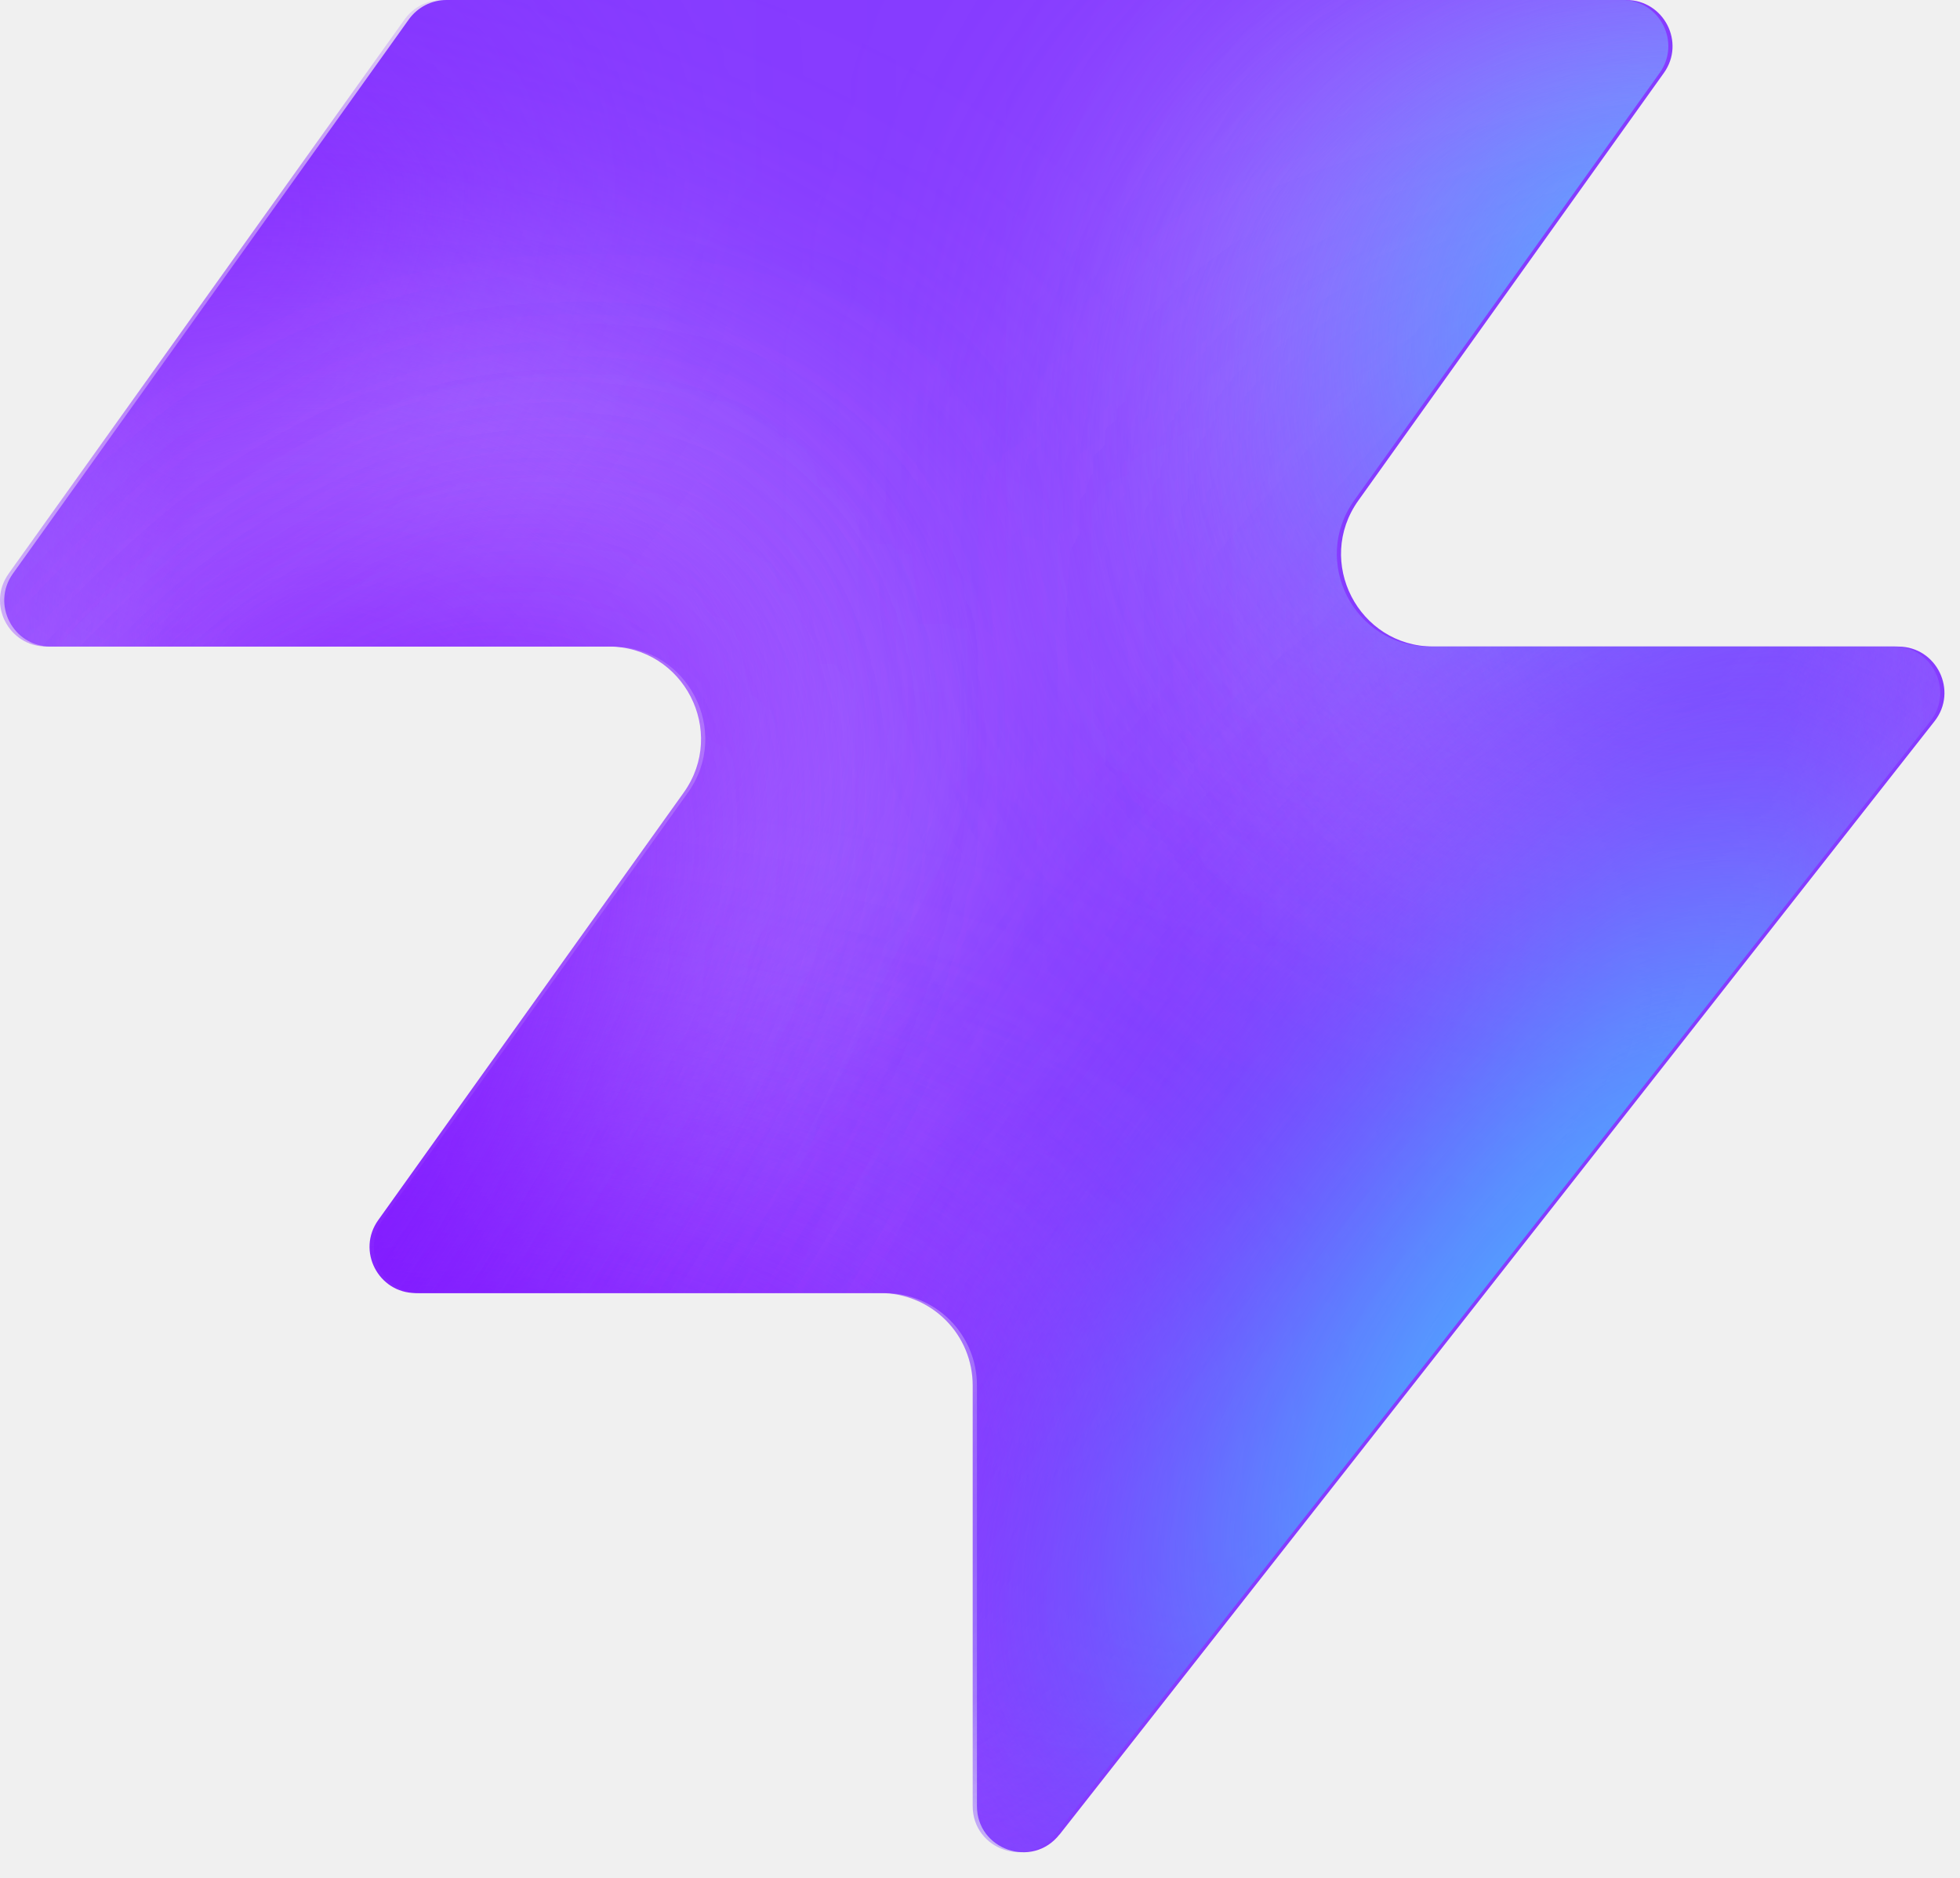
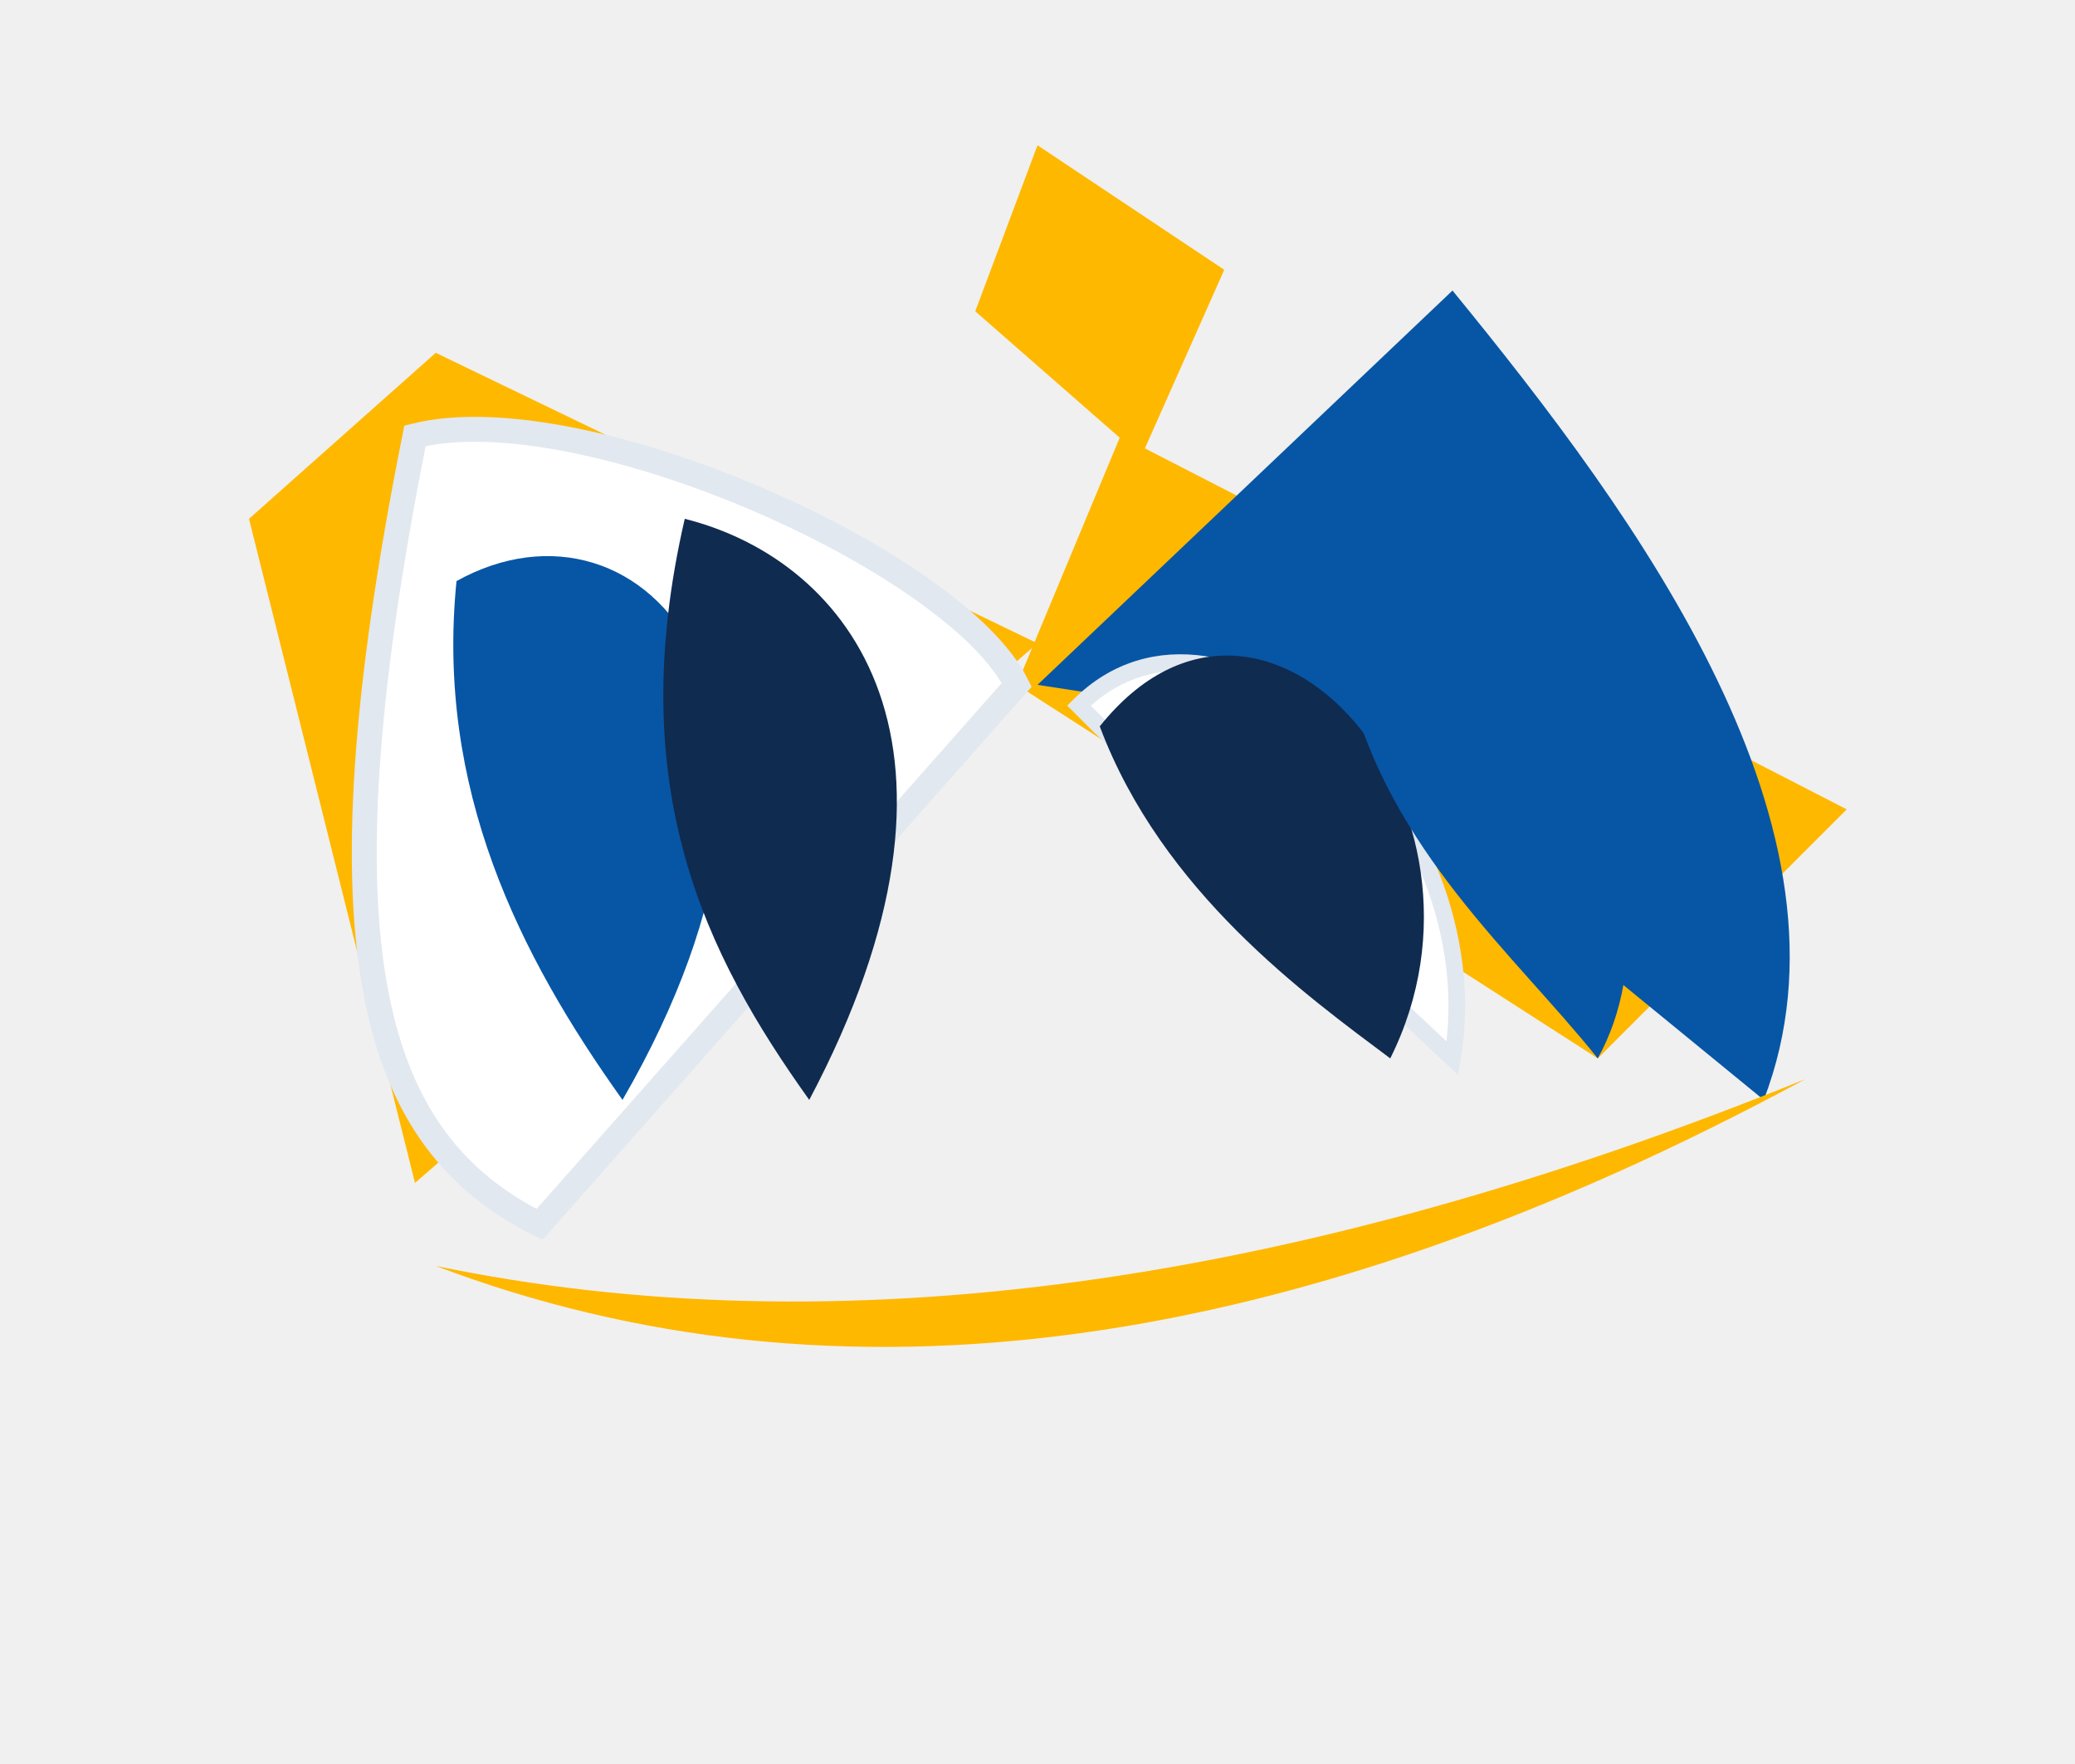
- <svg xmlns="http://www.w3.org/2000/svg" width="48" height="46" fill="none" viewBox="0 0 48 46">
-   <path fill="#863bff" d="M25.946 44.938c-.664.845-2.021.375-2.021-.698V33.937a2.26 2.26 0 0 0-2.262-2.262H10.287c-.92 0-1.456-1.04-.92-1.788l7.48-10.471c1.07-1.497 0-3.578-1.842-3.578H1.237c-.92 0-1.456-1.04-.92-1.788L10.013.474c.214-.297.556-.474.92-.474h28.894c.92 0 1.456 1.04.92 1.788l-7.48 10.471c-1.07 1.498 0 3.579 1.842 3.579h11.377c.943 0 1.473 1.088.89 1.83L25.947 44.94z" style="fill:#863bff;fill:color(display-p3 .525 .23 1);fill-opacity:1" />
-   <mask id="a" width="48" height="46" x="0" y="0" maskUnits="userSpaceOnUse" style="mask-type:alpha">
-     <path fill="#000" d="M25.842 44.938c-.664.844-2.021.375-2.021-.698V33.937a2.26 2.26 0 0 0-2.262-2.262H10.183c-.92 0-1.456-1.04-.92-1.788l7.48-10.471c1.07-1.498 0-3.579-1.842-3.579H1.133c-.92 0-1.456-1.04-.92-1.787L9.91.473c.214-.297.556-.474.92-.474h28.894c.92 0 1.456 1.04.92 1.788l-7.48 10.471c-1.07 1.498 0 3.578 1.842 3.578h11.377c.943 0 1.473 1.088.89 1.832L25.843 44.94z" style="fill:#000;fill-opacity:1" />
-   </mask>
-   <g mask="url(#a)">
-     <g filter="url(#b)">
-       <ellipse cx="5.508" cy="14.704" fill="#ede6ff" rx="5.508" ry="14.704" style="fill:#ede6ff;fill:color(display-p3 .927 .903 1);fill-opacity:1" transform="matrix(.00324 1 1 -.00324 -4.47 31.516)" />
-     </g>
-     <g filter="url(#c)">
-       <ellipse cx="10.399" cy="29.851" fill="#ede6ff" rx="10.399" ry="29.851" style="fill:#ede6ff;fill:color(display-p3 .927 .903 1);fill-opacity:1" transform="matrix(.00324 1 1 -.00324 -39.328 7.883)" />
-     </g>
-     <g filter="url(#d)">
-       <ellipse cx="5.508" cy="30.487" fill="#7e14ff" rx="5.508" ry="30.487" style="fill:#7e14ff;fill:color(display-p3 .492 .077 1);fill-opacity:1" transform="rotate(89.814 -25.913 -14.639)scale(1 -1)" />
-     </g>
-     <g filter="url(#e)">
-       <ellipse cx="5.508" cy="30.599" fill="#7e14ff" rx="5.508" ry="30.599" style="fill:#7e14ff;fill:color(display-p3 .492 .077 1);fill-opacity:1" transform="rotate(89.814 -32.644 -3.334)scale(1 -1)" />
-     </g>
-     <g filter="url(#f)">
-       <ellipse cx="5.508" cy="30.599" fill="#7e14ff" rx="5.508" ry="30.599" style="fill:#7e14ff;fill:color(display-p3 .492 .077 1);fill-opacity:1" transform="matrix(.00324 1 1 -.00324 -34.34 30.47)" />
-     </g>
-     <g filter="url(#g)">
-       <ellipse cx="14.072" cy="22.078" fill="#ede6ff" rx="14.072" ry="22.078" style="fill:#ede6ff;fill:color(display-p3 .927 .903 1);fill-opacity:1" transform="rotate(93.35 24.506 48.493)scale(-1 1)" />
-     </g>
-     <g filter="url(#h)">
-       <ellipse cx="3.47" cy="21.501" fill="#7e14ff" rx="3.47" ry="21.501" style="fill:#7e14ff;fill:color(display-p3 .492 .077 1);fill-opacity:1" transform="rotate(89.009 28.708 47.59)scale(-1 1)" />
-     </g>
-     <g filter="url(#i)">
-       <ellipse cx="3.47" cy="21.501" fill="#7e14ff" rx="3.47" ry="21.501" style="fill:#7e14ff;fill:color(display-p3 .492 .077 1);fill-opacity:1" transform="rotate(89.009 28.708 47.59)scale(-1 1)" />
-     </g>
-     <g filter="url(#j)">
-       <ellipse cx=".387" cy="8.972" fill="#7e14ff" rx="4.407" ry="29.108" style="fill:#7e14ff;fill:color(display-p3 .492 .077 1);fill-opacity:1" transform="rotate(39.51 .387 8.972)" />
-     </g>
-     <g filter="url(#k)">
-       <ellipse cx="47.523" cy="-6.092" fill="#7e14ff" rx="4.407" ry="29.108" style="fill:#7e14ff;fill:color(display-p3 .492 .077 1);fill-opacity:1" transform="rotate(37.892 47.523 -6.092)" />
-     </g>
-     <g filter="url(#l)">
-       <ellipse cx="41.412" cy="6.333" fill="#47bfff" rx="5.971" ry="9.665" style="fill:#47bfff;fill:color(display-p3 .28 .748 1);fill-opacity:1" transform="rotate(37.892 41.412 6.333)" />
-     </g>
-     <g filter="url(#m)">
-       <ellipse cx="-1.879" cy="38.332" fill="#7e14ff" rx="4.407" ry="29.108" style="fill:#7e14ff;fill:color(display-p3 .492 .077 1);fill-opacity:1" transform="rotate(37.892 -1.88 38.332)" />
-     </g>
-     <g filter="url(#n)">
-       <ellipse cx="-1.879" cy="38.332" fill="#7e14ff" rx="4.407" ry="29.108" style="fill:#7e14ff;fill:color(display-p3 .492 .077 1);fill-opacity:1" transform="rotate(37.892 -1.88 38.332)" />
-     </g>
-     <g filter="url(#o)">
-       <ellipse cx="35.651" cy="29.907" fill="#7e14ff" rx="4.407" ry="29.108" style="fill:#7e14ff;fill:color(display-p3 .492 .077 1);fill-opacity:1" transform="rotate(37.892 35.651 29.907)" />
-     </g>
-     <g filter="url(#p)">
-       <ellipse cx="38.418" cy="32.4" fill="#47bfff" rx="5.971" ry="15.297" style="fill:#47bfff;fill:color(display-p3 .28 .748 1);fill-opacity:1" transform="rotate(37.892 38.418 32.4)" />
-     </g>
-   </g>
-   <defs>
-     <filter id="b" width="60.045" height="41.654" x="-19.77" y="16.149" color-interpolation-filters="sRGB" filterUnits="userSpaceOnUse">
-       <feFlood flood-opacity="0" result="BackgroundImageFix" />
-       <feBlend in="SourceGraphic" in2="BackgroundImageFix" result="shape" />
-       <feGaussianBlur result="effect1_foregroundBlur_2002_17158" stdDeviation="7.659" />
-     </filter>
-     <filter id="c" width="90.34" height="51.437" x="-54.613" y="-7.533" color-interpolation-filters="sRGB" filterUnits="userSpaceOnUse">
-       <feFlood flood-opacity="0" result="BackgroundImageFix" />
-       <feBlend in="SourceGraphic" in2="BackgroundImageFix" result="shape" />
-       <feGaussianBlur result="effect1_foregroundBlur_2002_17158" stdDeviation="7.659" />
-     </filter>
-     <filter id="d" width="79.355" height="29.4" x="-49.64" y="2.03" color-interpolation-filters="sRGB" filterUnits="userSpaceOnUse">
-       <feFlood flood-opacity="0" result="BackgroundImageFix" />
-       <feBlend in="SourceGraphic" in2="BackgroundImageFix" result="shape" />
-       <feGaussianBlur result="effect1_foregroundBlur_2002_17158" stdDeviation="4.596" />
-     </filter>
-     <filter id="e" width="79.579" height="29.4" x="-45.045" y="20.029" color-interpolation-filters="sRGB" filterUnits="userSpaceOnUse">
-       <feFlood flood-opacity="0" result="BackgroundImageFix" />
-       <feBlend in="SourceGraphic" in2="BackgroundImageFix" result="shape" />
-       <feGaussianBlur result="effect1_foregroundBlur_2002_17158" stdDeviation="4.596" />
-     </filter>
-     <filter id="f" width="79.579" height="29.4" x="-43.513" y="21.178" color-interpolation-filters="sRGB" filterUnits="userSpaceOnUse">
-       <feFlood flood-opacity="0" result="BackgroundImageFix" />
-       <feBlend in="SourceGraphic" in2="BackgroundImageFix" result="shape" />
-       <feGaussianBlur result="effect1_foregroundBlur_2002_17158" stdDeviation="4.596" />
-     </filter>
-     <filter id="g" width="74.749" height="58.852" x="15.756" y="-17.901" color-interpolation-filters="sRGB" filterUnits="userSpaceOnUse">
-       <feFlood flood-opacity="0" result="BackgroundImageFix" />
-       <feBlend in="SourceGraphic" in2="BackgroundImageFix" result="shape" />
-       <feGaussianBlur result="effect1_foregroundBlur_2002_17158" stdDeviation="7.659" />
-     </filter>
-     <filter id="h" width="61.377" height="25.362" x="23.548" y="2.284" color-interpolation-filters="sRGB" filterUnits="userSpaceOnUse">
-       <feFlood flood-opacity="0" result="BackgroundImageFix" />
-       <feBlend in="SourceGraphic" in2="BackgroundImageFix" result="shape" />
-       <feGaussianBlur result="effect1_foregroundBlur_2002_17158" stdDeviation="4.596" />
-     </filter>
-     <filter id="i" width="61.377" height="25.362" x="23.548" y="2.284" color-interpolation-filters="sRGB" filterUnits="userSpaceOnUse">
-       <feFlood flood-opacity="0" result="BackgroundImageFix" />
-       <feBlend in="SourceGraphic" in2="BackgroundImageFix" result="shape" />
-       <feGaussianBlur result="effect1_foregroundBlur_2002_17158" stdDeviation="4.596" />
-     </filter>
-     <filter id="j" width="56.045" height="63.649" x="-27.636" y="-22.853" color-interpolation-filters="sRGB" filterUnits="userSpaceOnUse">
-       <feFlood flood-opacity="0" result="BackgroundImageFix" />
-       <feBlend in="SourceGraphic" in2="BackgroundImageFix" result="shape" />
-       <feGaussianBlur result="effect1_foregroundBlur_2002_17158" stdDeviation="4.596" />
-     </filter>
-     <filter id="k" width="54.814" height="64.646" x="20.116" y="-38.415" color-interpolation-filters="sRGB" filterUnits="userSpaceOnUse">
-       <feFlood flood-opacity="0" result="BackgroundImageFix" />
-       <feBlend in="SourceGraphic" in2="BackgroundImageFix" result="shape" />
-       <feGaussianBlur result="effect1_foregroundBlur_2002_17158" stdDeviation="4.596" />
-     </filter>
-     <filter id="l" width="33.541" height="35.313" x="24.641" y="-11.323" color-interpolation-filters="sRGB" filterUnits="userSpaceOnUse">
-       <feFlood flood-opacity="0" result="BackgroundImageFix" />
-       <feBlend in="SourceGraphic" in2="BackgroundImageFix" result="shape" />
-       <feGaussianBlur result="effect1_foregroundBlur_2002_17158" stdDeviation="4.596" />
-     </filter>
-     <filter id="m" width="54.814" height="64.646" x="-29.286" y="6.009" color-interpolation-filters="sRGB" filterUnits="userSpaceOnUse">
-       <feFlood flood-opacity="0" result="BackgroundImageFix" />
-       <feBlend in="SourceGraphic" in2="BackgroundImageFix" result="shape" />
-       <feGaussianBlur result="effect1_foregroundBlur_2002_17158" stdDeviation="4.596" />
-     </filter>
-     <filter id="n" width="54.814" height="64.646" x="-29.286" y="6.009" color-interpolation-filters="sRGB" filterUnits="userSpaceOnUse">
-       <feFlood flood-opacity="0" result="BackgroundImageFix" />
-       <feBlend in="SourceGraphic" in2="BackgroundImageFix" result="shape" />
-       <feGaussianBlur result="effect1_foregroundBlur_2002_17158" stdDeviation="4.596" />
-     </filter>
-     <filter id="o" width="54.814" height="64.646" x="8.244" y="-2.416" color-interpolation-filters="sRGB" filterUnits="userSpaceOnUse">
-       <feFlood flood-opacity="0" result="BackgroundImageFix" />
-       <feBlend in="SourceGraphic" in2="BackgroundImageFix" result="shape" />
-       <feGaussianBlur result="effect1_foregroundBlur_2002_17158" stdDeviation="4.596" />
-     </filter>
-     <filter id="p" width="39.409" height="43.623" x="18.713" y="10.588" color-interpolation-filters="sRGB" filterUnits="userSpaceOnUse">
-       <feFlood flood-opacity="0" result="BackgroundImageFix" />
-       <feBlend in="SourceGraphic" in2="BackgroundImageFix" result="shape" />
-       <feGaussianBlur result="effect1_foregroundBlur_2002_17158" stdDeviation="4.596" />
-     </filter>
-   </defs>
+ <svg xmlns="http://www.w3.org/2000/svg" viewBox="0 0 100 85" fill="none">
+   <polygon points="12,25 21,17 50,31 20,57" fill="#FFB800" />
+   <polygon points="50,7 59,13 55,22 47,15" fill="#FFB800" />
+   <polygon points="54,21 89,39 77,51 49,33" fill="#FFB800" />
+   <path d="M20,21 C28,19 46,27 49,33 L26,59 C18,55 15,46 20,21 Z" fill="#FFFFFF" stroke="#E2E8F0" stroke-width="1.2" />
+   <path d="M22,28 C31,23 41,34 30,53 C25,46 21,38 22,28 Z" fill="#0756A5" />
+   <path d="M33,25 C41,27 48,36 39,53 C34,46 30,38 33,25 Z" fill="#102B50" />
+   <path d="M50,33 L70,14 C79,25 90,40 85,53 L63,35 Z" fill="#0756A5" />
+   <path d="M52,34 C59,27 72,39 70,51 L53,35 Z" fill="#FFFFFF" stroke="#E2E8F0" stroke-width="0.8" />
+   <path d="M53,35 C61,25 73,39 67,51 C63,48 56,43 53,35 Z" fill="#102B50" />
+   <path d="M65,33 C73,27 82,42 77,51 C73,46 67,41 65,33 Z" fill="#0756A5" />
+   <path d="M21,61 Q50,72 87,52 Q50,67 21,61 Z" fill="#FFB800" />
</svg>
